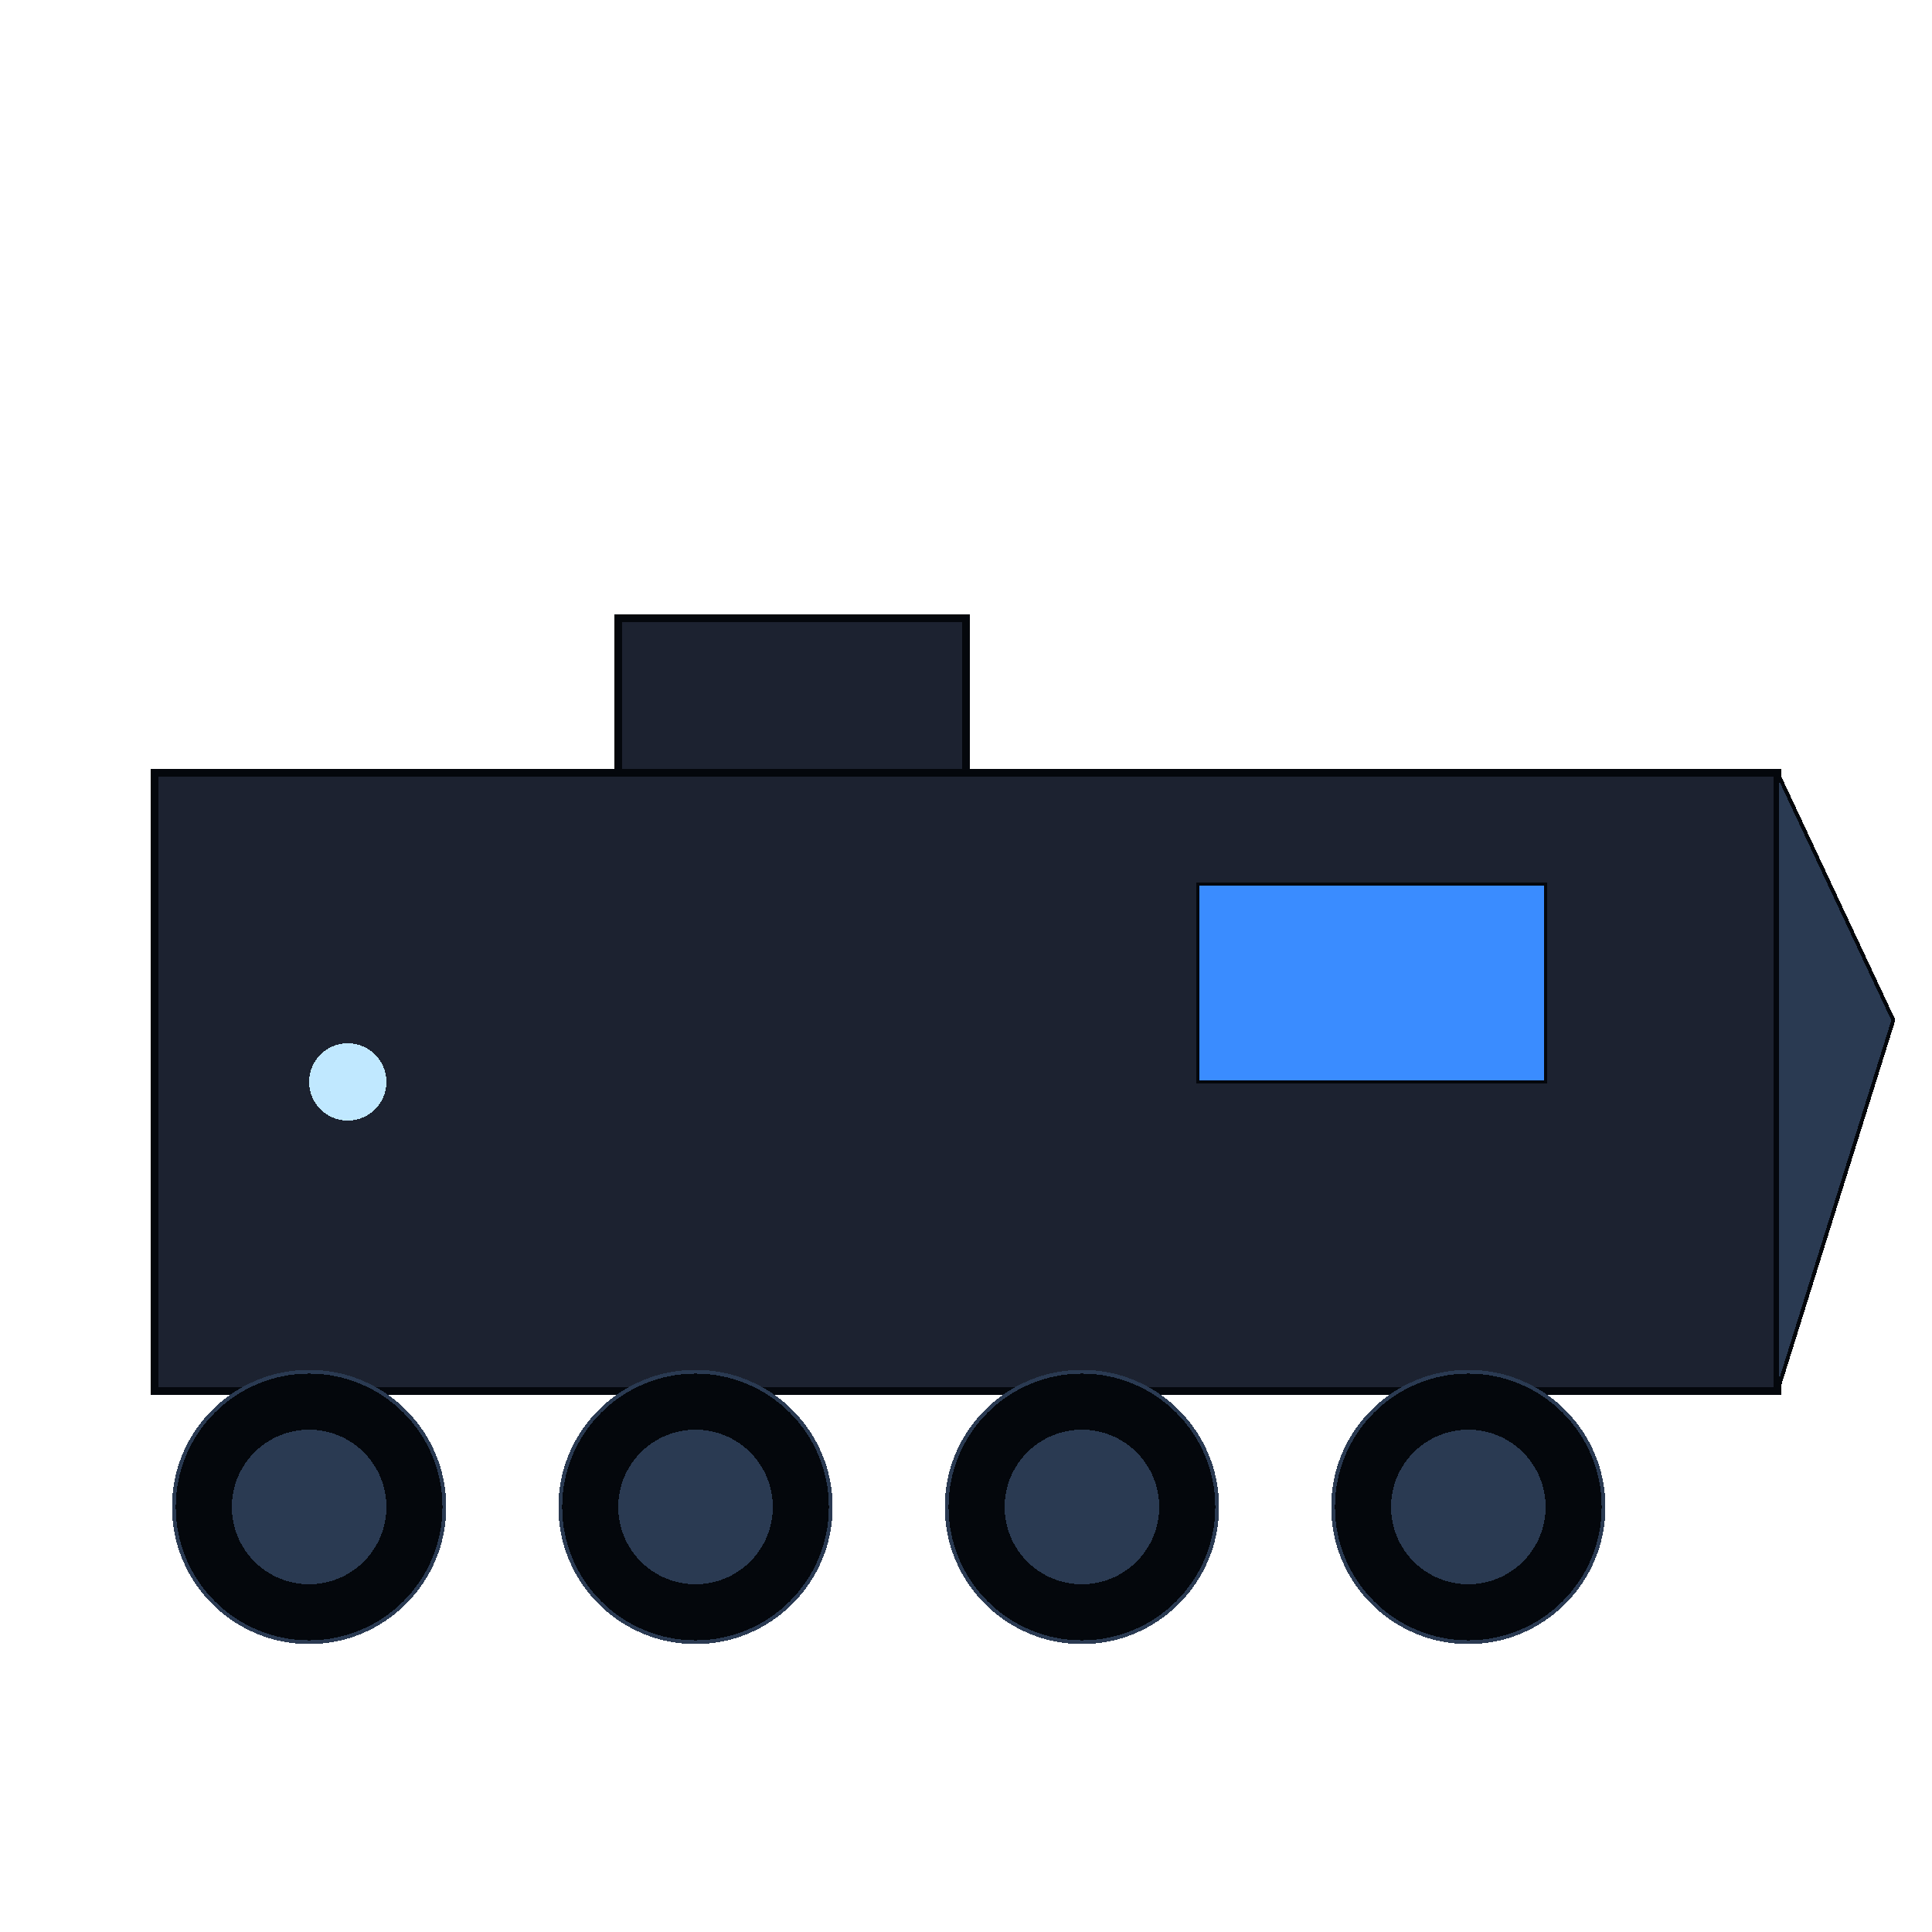
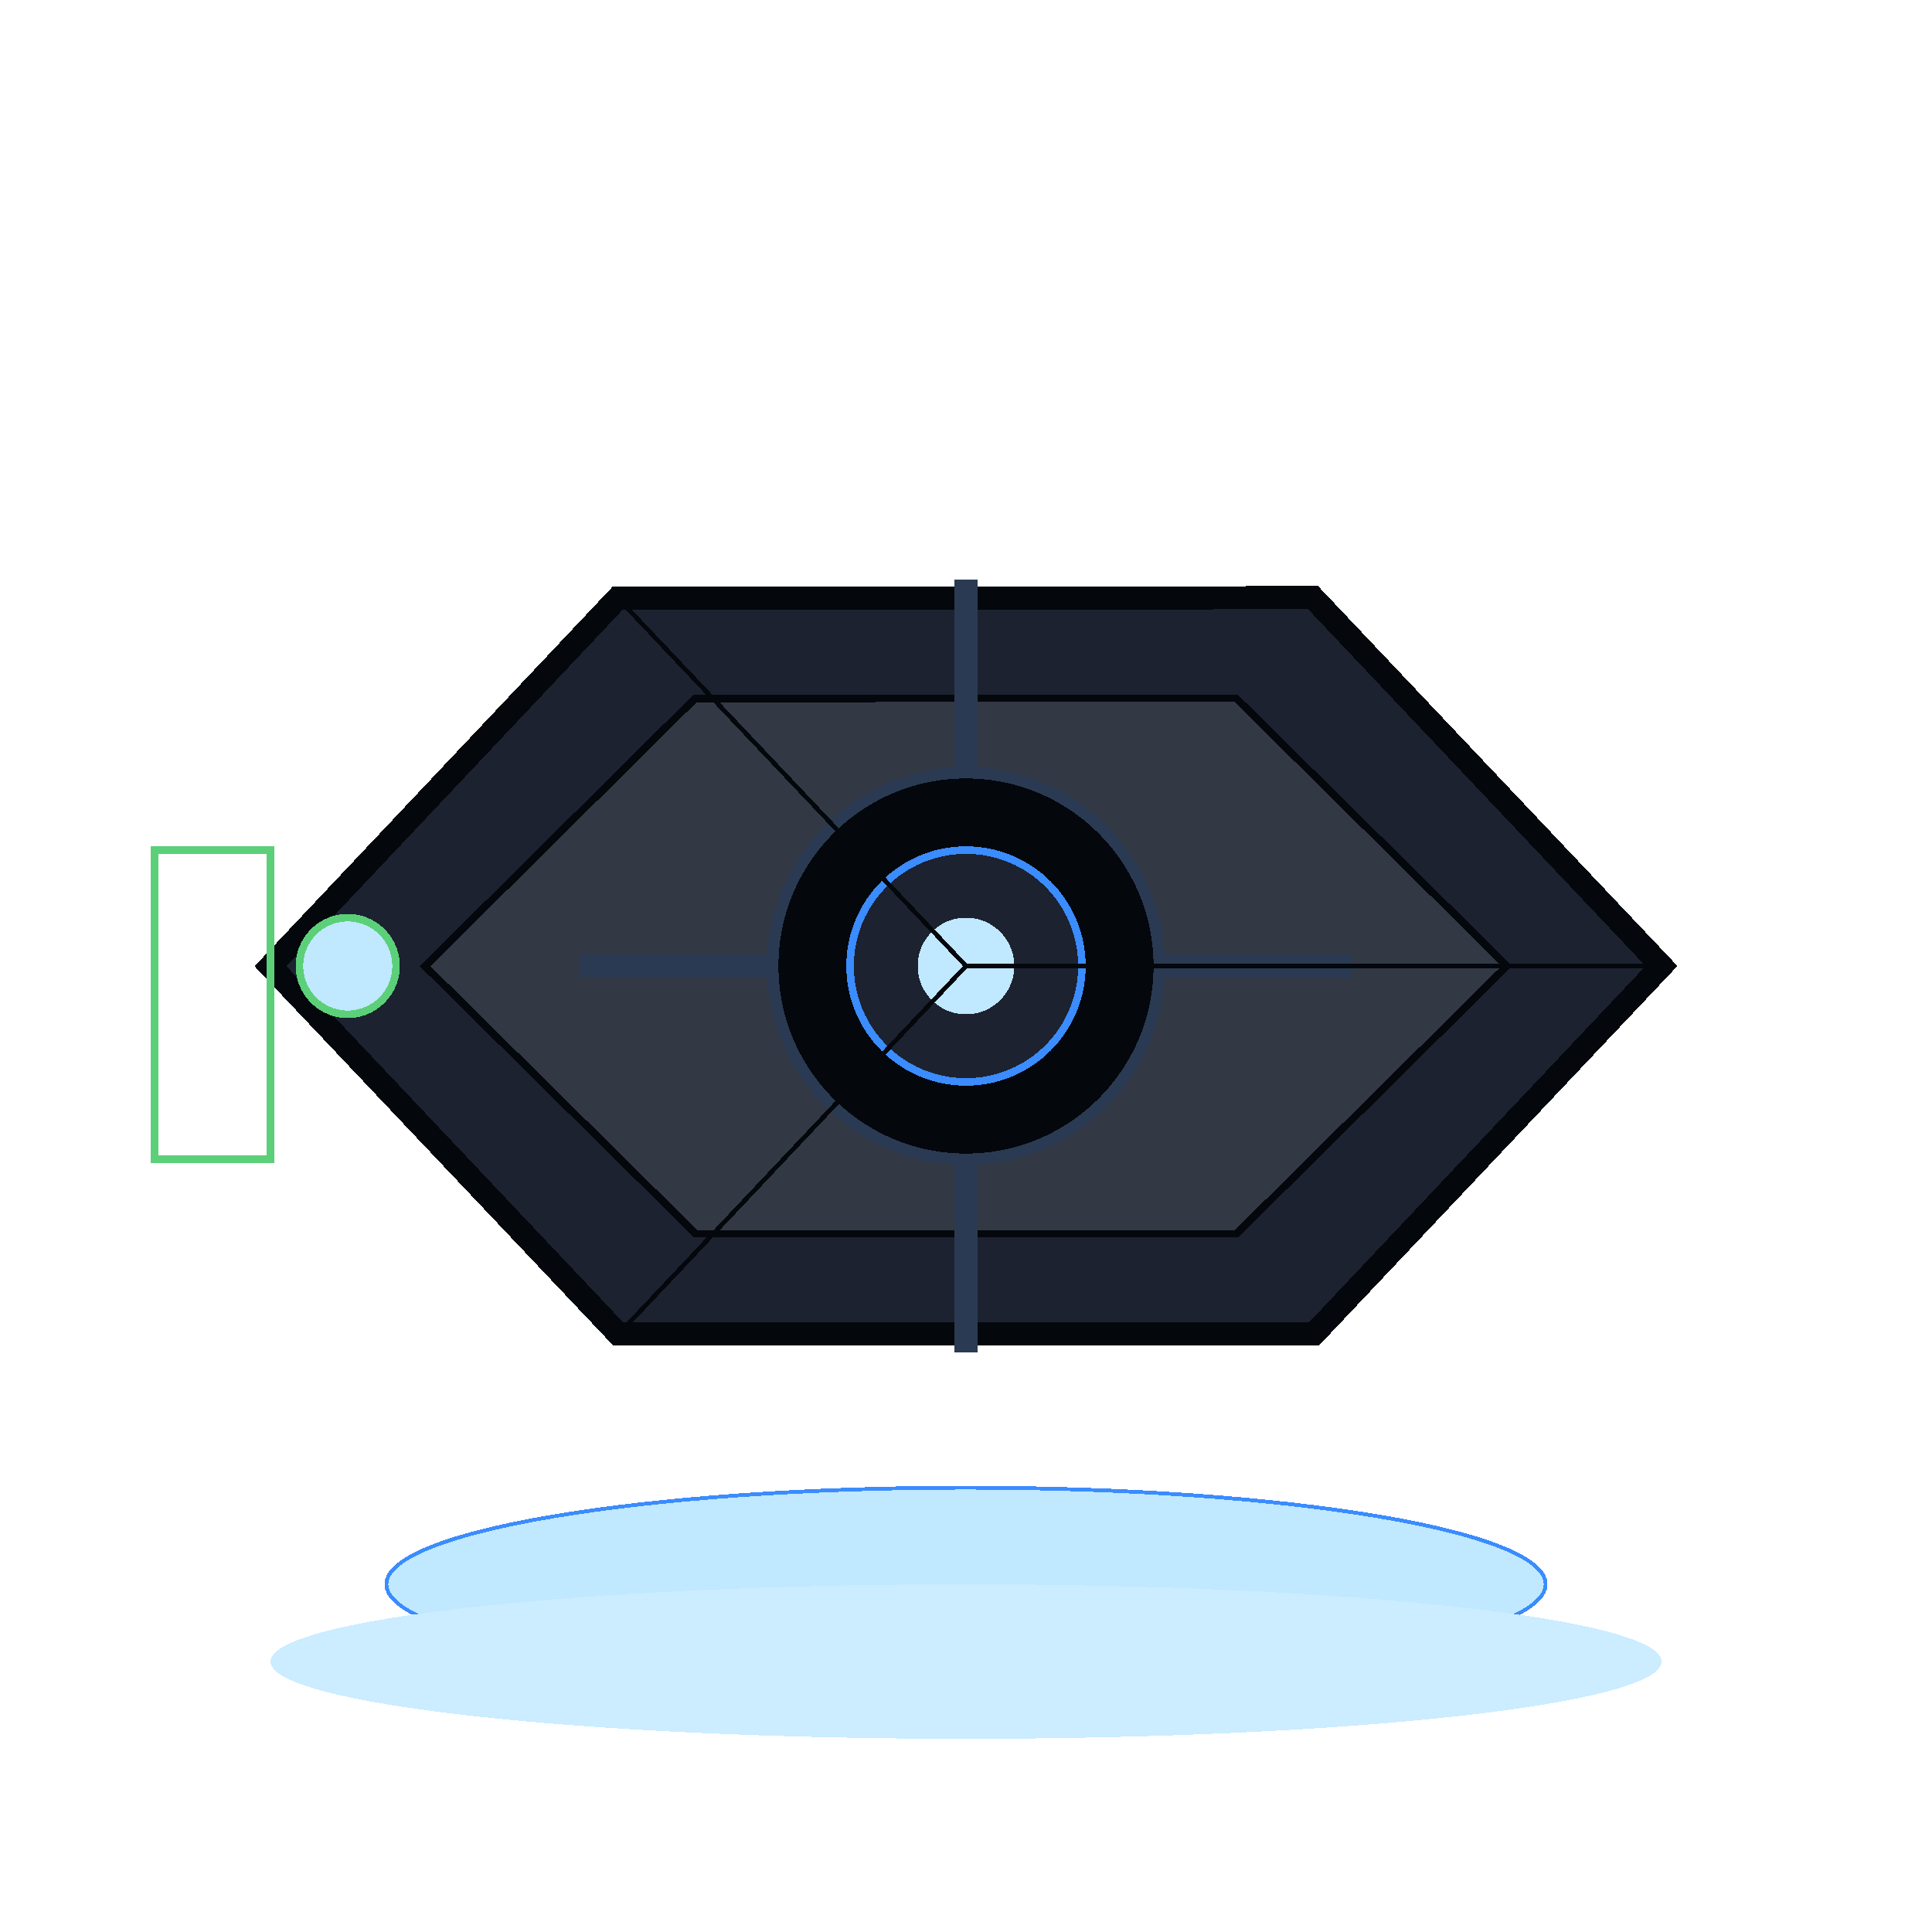
<svg xmlns="http://www.w3.org/2000/svg" viewBox="0 0 256 256" width="256" height="256" shape-rendering="crispEdges">
-   <rect x="20.48" y="102.40" width="215.04" height="81.92" fill="#1c2230" stroke="#04070c" stroke-width="1.00" />
-   <polygon points="235.52,102.40 250.88,135.17 235.52,184.32" fill="#2a3a52" stroke="#04070c" stroke-width="0.50" />
-   <rect x="158.72" y="117.15" width="46.08" height="26.21" fill="#3a8cff" stroke="#04070c" stroke-width="0.50" />
-   <circle cx="40.96" cy="199.68" r="17.92" fill="#04070c" stroke="#2a3a52" stroke-width="0.50" />
-   <circle cx="40.96" cy="199.68" r="10.24" fill="#2a3a52" />
-   <circle cx="92.16" cy="199.68" r="17.92" fill="#04070c" stroke="#2a3a52" stroke-width="0.50" />
-   <circle cx="92.16" cy="199.68" r="10.24" fill="#2a3a52" />
-   <circle cx="143.36" cy="199.68" r="17.92" fill="#04070c" stroke="#2a3a52" stroke-width="0.50" />
-   <circle cx="143.36" cy="199.68" r="10.24" fill="#2a3a52" />
-   <circle cx="194.56" cy="199.68" r="17.92" fill="#04070c" stroke="#2a3a52" stroke-width="0.50" />
-   <circle cx="194.56" cy="199.68" r="10.24" fill="#2a3a52" />
-   <rect x="81.92" y="81.92" width="46.08" height="20.48" fill="#1c2230" stroke="#04070c" stroke-width="1.00" />
-   <circle cx="46.08" cy="143.36" r="5.12" fill="#c0e8ff" />
+   <polygon points="220.16,128.00 174.10,176.77 81.95,176.79 35.84,128.03 81.86,79.25 174.00,79.20" fill="#1c2230" stroke="#04070c" stroke-width="3.07" />
+   <polygon points="199.68,128.00 163.85,163.47 92.18,163.48 56.32,128.02 92.11,92.54 163.78,92.51" fill="#323844" stroke="#04070c" stroke-width="1.00" />
+   <circle cx="128.00" cy="128.00" r="25.60" fill="#04070c" stroke="#2a3a52" stroke-width="1.50" />
+   <circle cx="128.00" cy="128.00" r="15.36" fill="#1c2230" stroke="#3a8cff" stroke-width="1.00" />
+   <circle cx="128.00" cy="128.00" r="6.40" fill="#c0e8ff" />
+   <line x1="153.60" y1="128.00" x2="179.20" y2="128.00" stroke="#2a3a52" stroke-width="3.00" />
+   <line x1="128.00" y1="153.60" x2="128.00" y2="179.20" stroke="#2a3a52" stroke-width="3.00" />
+   <line x1="102.40" y1="128.00" x2="76.80" y2="128.00" stroke="#2a3a52" stroke-width="3.00" />
+   <line x1="128.00" y1="102.40" x2="128.00" y2="76.80" stroke="#2a3a52" stroke-width="3.00" />
+   <ellipse cx="128.00" cy="209.92" rx="76.80" ry="12.80" fill="#c0e8ff" stroke="#3a8cff" stroke-width="0.50" />
+   <ellipse cx="128.00" cy="220.16" rx="92.16" ry="10.24" fill="#ccecff" />
+   <line x1="128.00" y1="128.00" x2="220.16" y2="128.00" stroke="#04070c" stroke-width="0.60" />
+   <line x1="128.00" y1="128.00" x2="81.95" y2="176.79" stroke="#04070c" stroke-width="0.60" />
+   <line x1="128.00" y1="128.00" x2="81.86" y2="79.25" stroke="#04070c" stroke-width="0.60" />
+   <circle cx="46.08" cy="128.00" r="6.40" fill="#c0e8ff" stroke="#5bd078" stroke-width="1.00" />
+   <rect x="20.48" y="112.64" width="15.36" height="40.96" fill="none" stroke="#5bd078" stroke-width="1.00" />
</svg>
